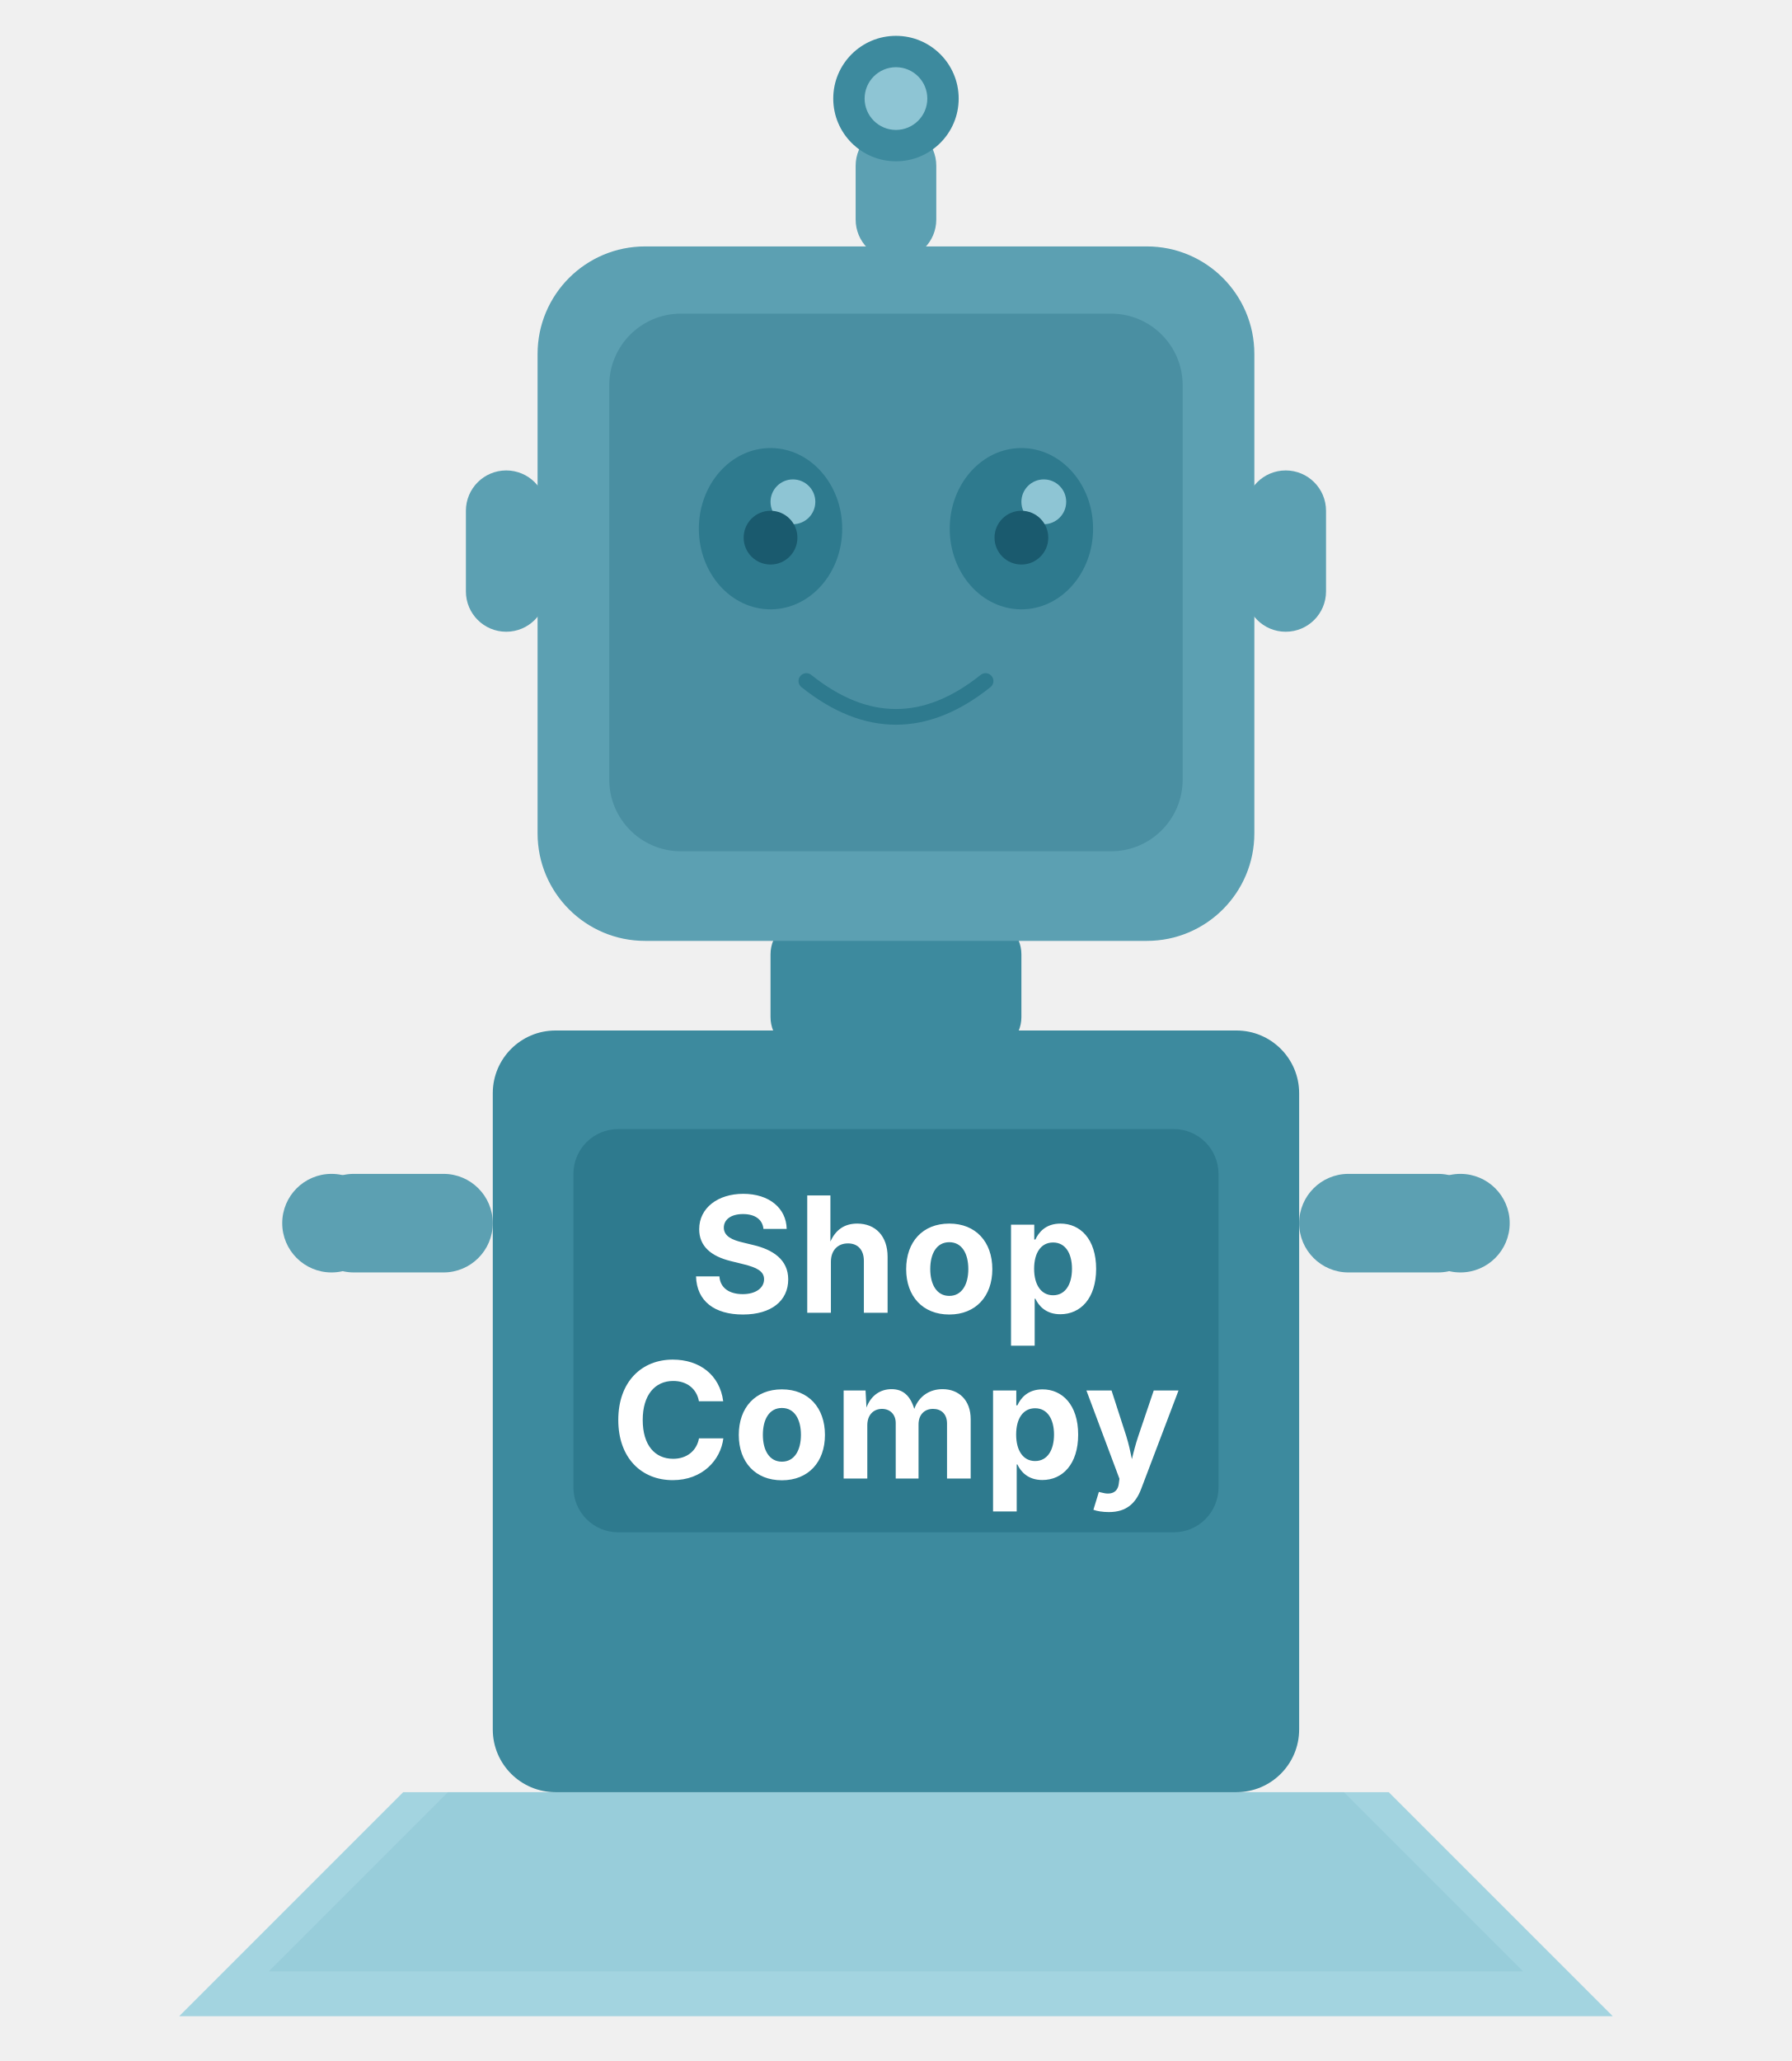
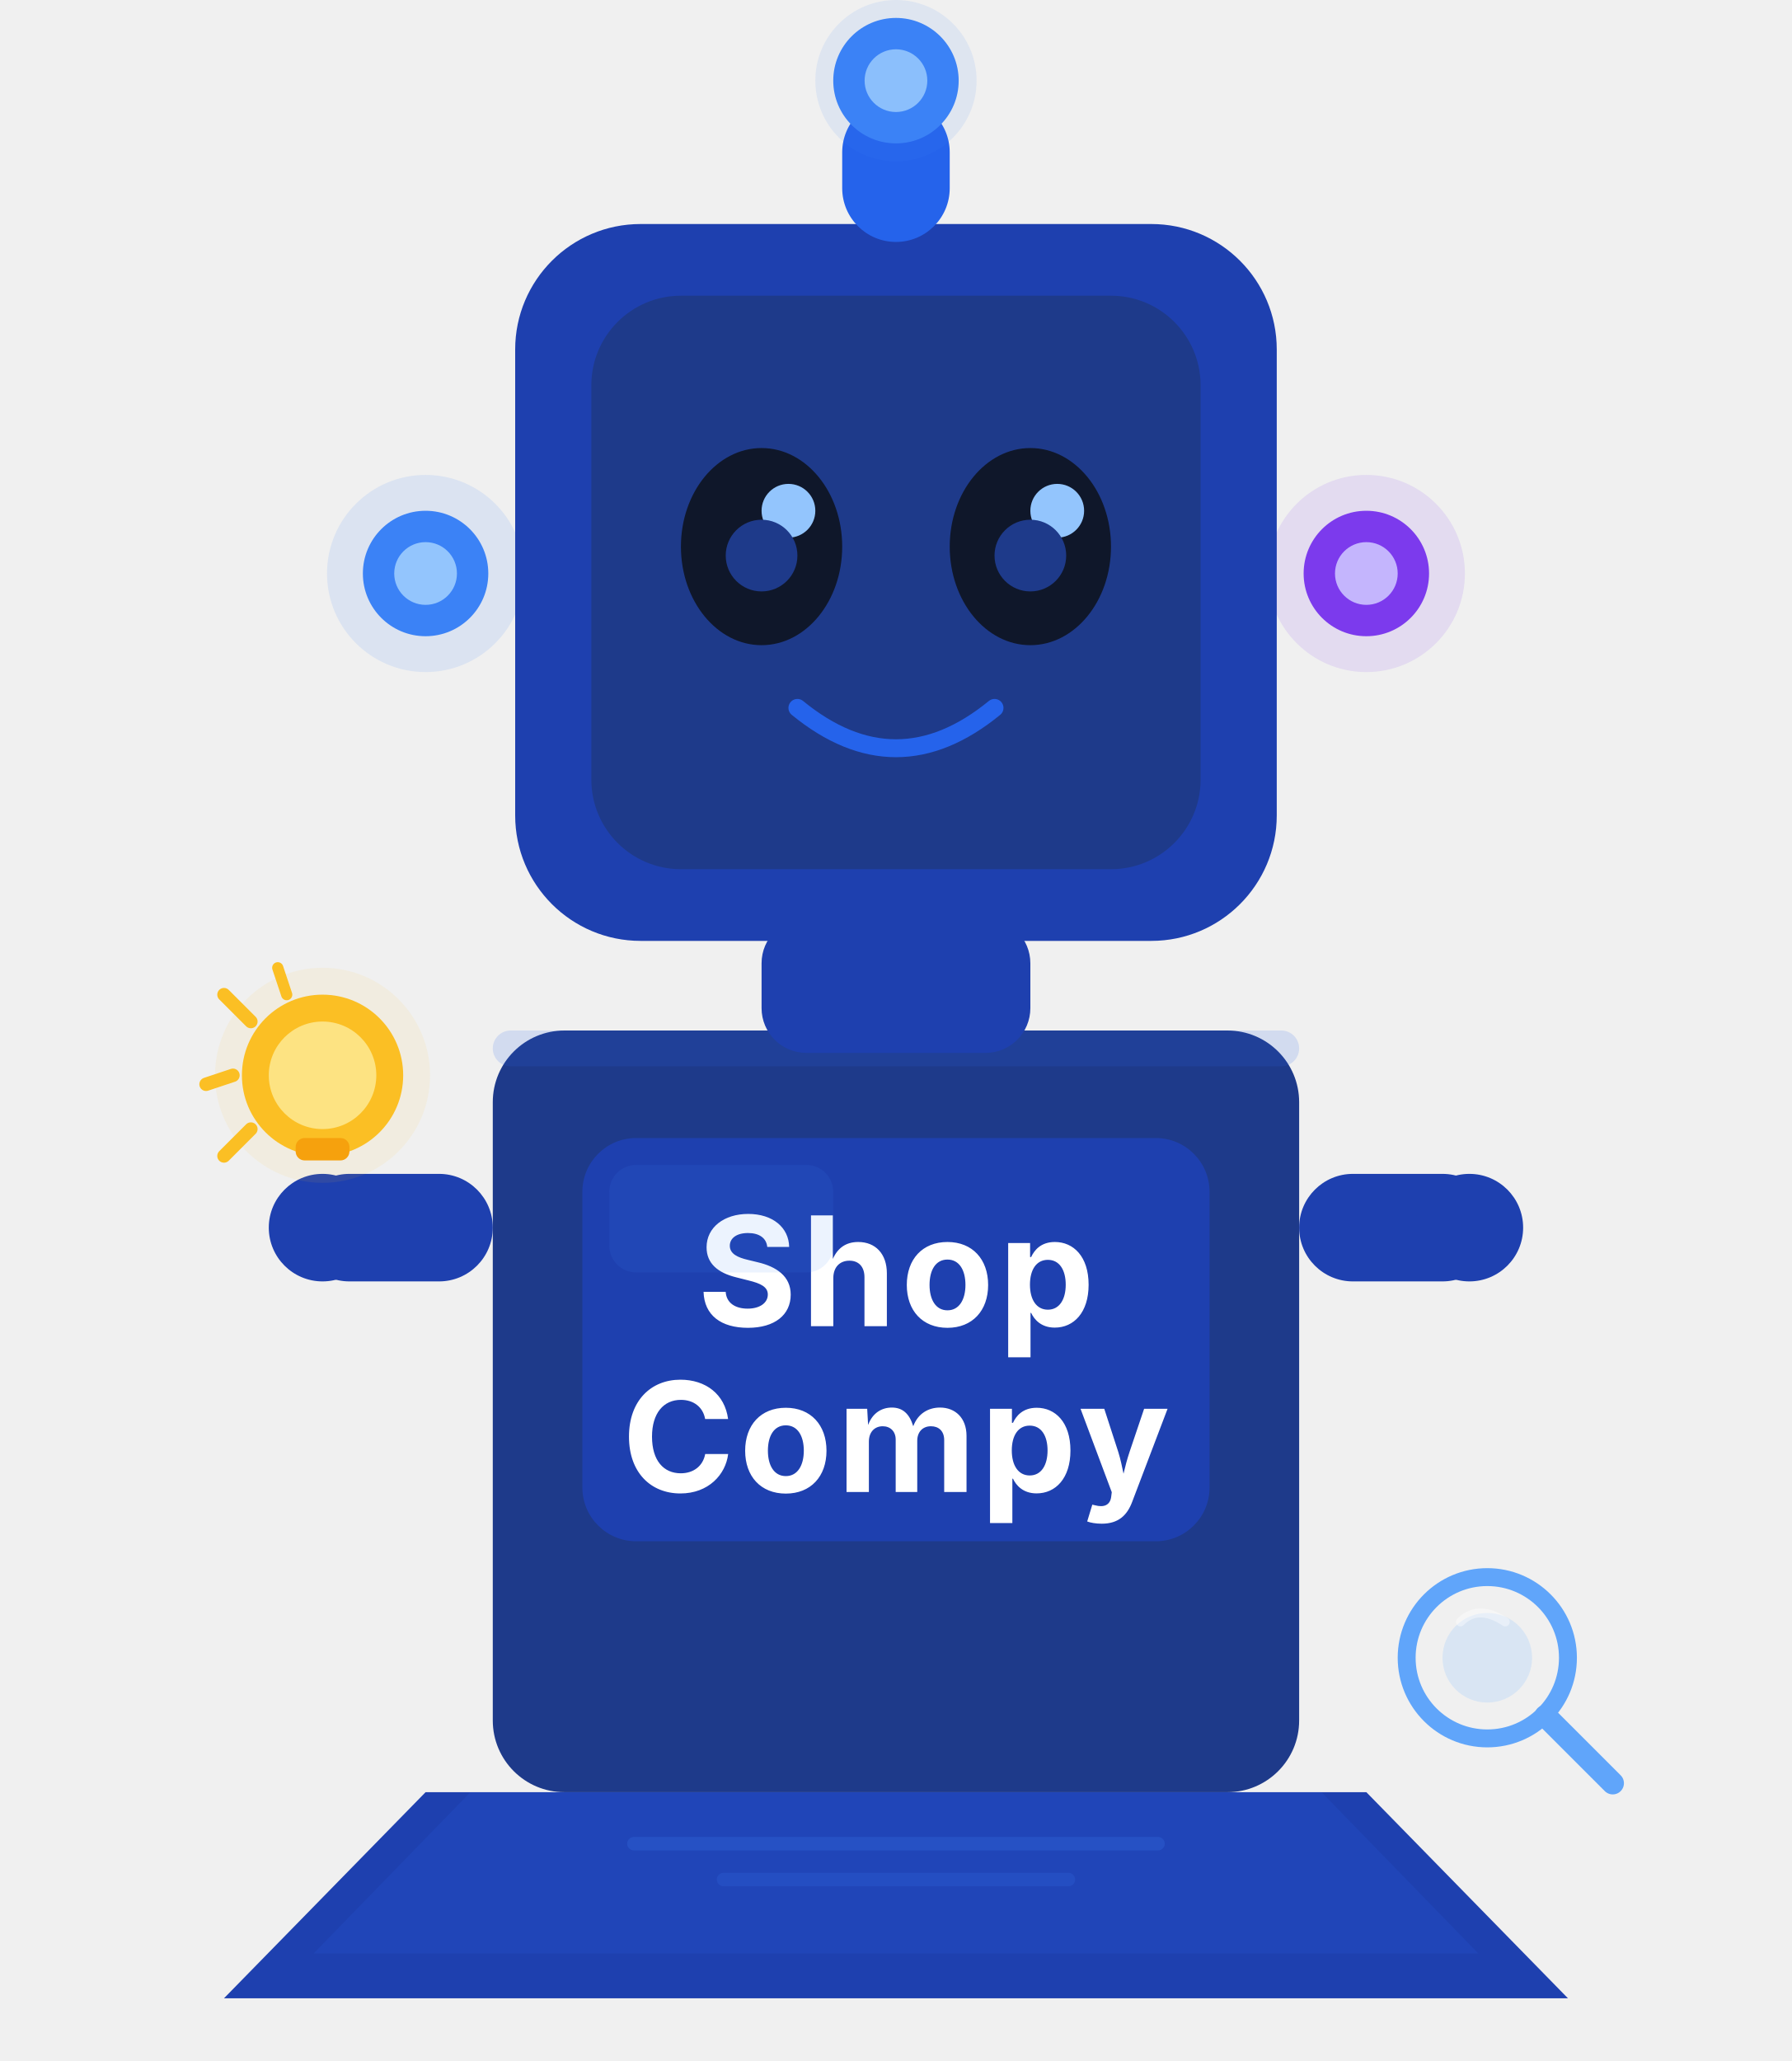
<svg xmlns="http://www.w3.org/2000/svg" viewBox="0 0 400 460" fill="none">
-   <path d="M90 400 L310 400 L360 450 L40 450 Z" fill="#a3d4e0" />
-   <path d="M100 400 L300 400 L340 440 L60 440 Z" fill="#8ec5d4" opacity="0.5" />
-   <rect x="110" y="230" width="180" height="170" rx="14" fill="#3d8a9e" />
-   <rect x="128" y="252" width="144" height="90" rx="10" fill="#2e7a8e" />
-   <text x="200" y="293" text-anchor="middle" fill="white" font-size="36" font-weight="bold" font-family="system-ui, -apple-system, sans-serif" letter-spacing="0.5">Shop</text>
-   <text x="200" y="330" text-anchor="middle" fill="white" font-size="36" font-weight="bold" font-family="system-ui, -apple-system, sans-serif" letter-spacing="0.5">Compy</text>
-   <rect x="172" y="205" width="56" height="30" rx="8" fill="#3d8a9e" />
-   <rect x="120" y="55" width="160" height="155" rx="24" fill="#5ca0b2" />
-   <rect x="136" y="70" width="128" height="120" rx="16" fill="#4a8fa2" />
-   <ellipse cx="172" cy="118" rx="16" ry="18" fill="#2e7a8e" />
-   <ellipse cx="228" cy="118" rx="16" ry="18" fill="#2e7a8e" />
-   <circle cx="177" cy="112" r="5" fill="#8ec5d4" />
-   <circle cx="233" cy="112" r="5" fill="#8ec5d4" />
-   <circle cx="172" cy="120" r="6" fill="#1a5a6e" />
-   <circle cx="228" cy="120" r="6" fill="#1a5a6e" />
-   <path d="M180 152 Q200 168 220 152" stroke="#2e7a8e" stroke-width="3.5" stroke-linecap="round" fill="none" />
-   <rect x="104" y="105" width="18" height="36" rx="9" fill="#5ca0b2" />
-   <rect x="278" y="105" width="18" height="36" rx="9" fill="#5ca0b2" />
-   <rect x="68" y="262" width="42" height="22" rx="11" fill="#5ca0b2" />
-   <circle cx="74" cy="273" r="11" fill="#5ca0b2" />
-   <rect x="290" y="262" width="42" height="22" rx="11" fill="#5ca0b2" />
-   <circle cx="326" cy="273" r="11" fill="#5ca0b2" />
-   <rect x="191" y="28" width="18" height="30" rx="9" fill="#5ca0b2" />
-   <circle cx="200" cy="22" r="14" fill="#3d8a9e" />
-   <circle cx="200" cy="22" r="7" fill="#8ec5d4" />
+   <circle cx="95" cy="128" r="22" fill="#3b82f6" opacity="0.12" />
+   <circle cx="305" cy="128" r="22" fill="#7c3aed" opacity="0.12" />
+   <path d="M95 400 L305 400 L350 446 L50 446 Z" fill="#1e40af" />
+   <path d="M105 400 L295 400 L330 436 L70 436 Z" fill="#2563eb" opacity="0.15" />
+   <rect x="140" y="410" width="120" height="3" rx="1.5" fill="#3b82f6" opacity="0.2" />
+   <rect x="160" y="418" width="80" height="3" rx="1.5" fill="#3b82f6" opacity="0.15" />
+   <rect x="110" y="230" width="180" height="170" rx="16" fill="#1e3a8a" />
+   <rect x="110" y="230" width="180" height="8" rx="4" fill="#2563eb" opacity="0.15" />
+   <rect x="130" y="254" width="140" height="90" rx="12" fill="#1e40af" />
+   <text x="200" y="296" text-anchor="middle" fill="white" font-size="34" font-weight="700" font-family="system-ui, -apple-system, 'Segoe UI', sans-serif" letter-spacing="1">Shop</text>
+   <text x="200" y="333" text-anchor="middle" fill="white" font-size="34" font-weight="700" font-family="system-ui, -apple-system, 'Segoe UI', sans-serif" letter-spacing="1">Compy</text>
+   <rect x="136" y="260" width="50" height="24" rx="6" fill="#3b82f6" opacity="0.1" />
+   <rect x="170" y="205" width="60" height="30" rx="10" fill="#1e40af" />
+   <rect x="115" y="50" width="170" height="160" rx="28" fill="#1e40af" />
+   <rect x="132" y="66" width="136" height="128" rx="20" fill="#1e3a8a" />
+   <rect x="188" y="22" width="24" height="32" rx="12" fill="#2563eb" />
+   <circle cx="200" cy="18" r="14" fill="#3b82f6" />
+   <circle cx="200" cy="18" r="7" fill="#93c5fd" />
+   <circle cx="200" cy="18" r="18" fill="#3b82f6" opacity="0.1" />
+   <circle cx="95" cy="128" r="14" fill="#3b82f6" />
+   <circle cx="95" cy="128" r="7" fill="#93c5fd" />
+   <circle cx="305" cy="128" r="14" fill="#7c3aed" />
+   <circle cx="305" cy="128" r="7" fill="#c4b5fd" />
+   <ellipse cx="170" cy="122" rx="18" ry="22" fill="#0f172a" />
+   <ellipse cx="230" cy="122" rx="18" ry="22" fill="#0f172a" />
+   <circle cx="176" cy="114" r="6" fill="#93c5fd" />
+   <circle cx="236" cy="114" r="6" fill="#93c5fd" />
+   <circle cx="170" cy="124" r="8" fill="#1e3a8a" />
+   <circle cx="230" cy="124" r="8" fill="#1e3a8a" />
+   <path d="M178 158 Q200 176 222 158" stroke="#2563eb" stroke-width="4" stroke-linecap="round" fill="none" />
+   <rect x="66" y="262" width="44" height="24" rx="12" fill="#1e40af" />
+   <circle cx="72" cy="274" r="12" fill="#1e40af" />
+   <rect x="290" y="262" width="44" height="24" rx="12" fill="#1e40af" />
+   <circle cx="328" cy="274" r="12" fill="#1e40af" />
+   <circle cx="72" cy="240" r="18" fill="#fbbf24" />
+   <circle cx="72" cy="240" r="12" fill="#fde68a" />
+   <rect x="66" y="254" width="12" height="5" rx="2" fill="#f59e0b" />
+   <line x1="56" y1="228" x2="50" y2="222" stroke="#fbbf24" stroke-width="3" stroke-linecap="round" />
+   <line x1="52" y1="240" x2="46" y2="242" stroke="#fbbf24" stroke-width="3" stroke-linecap="round" />
+   <line x1="56" y1="252" x2="50" y2="258" stroke="#fbbf24" stroke-width="3" stroke-linecap="round" />
+   <line x1="64" y1="222" x2="62" y2="216" stroke="#fbbf24" stroke-width="2.5" stroke-linecap="round" />
+   <circle cx="72" cy="240" r="24" fill="#fbbf24" opacity="0.08" />
+   <circle cx="332" cy="370" r="18" fill="none" stroke="#60a5fa" stroke-width="4" />
+   <circle cx="332" cy="370" r="10" fill="#93c5fd" opacity="0.25" />
+   <line x1="345" y1="383" x2="360" y2="398" stroke="#60a5fa" stroke-width="5" stroke-linecap="round" />
+   <path d="M326 362 Q330 358 336 362" stroke="white" stroke-width="2" stroke-linecap="round" fill="none" opacity="0.4" />
</svg>
